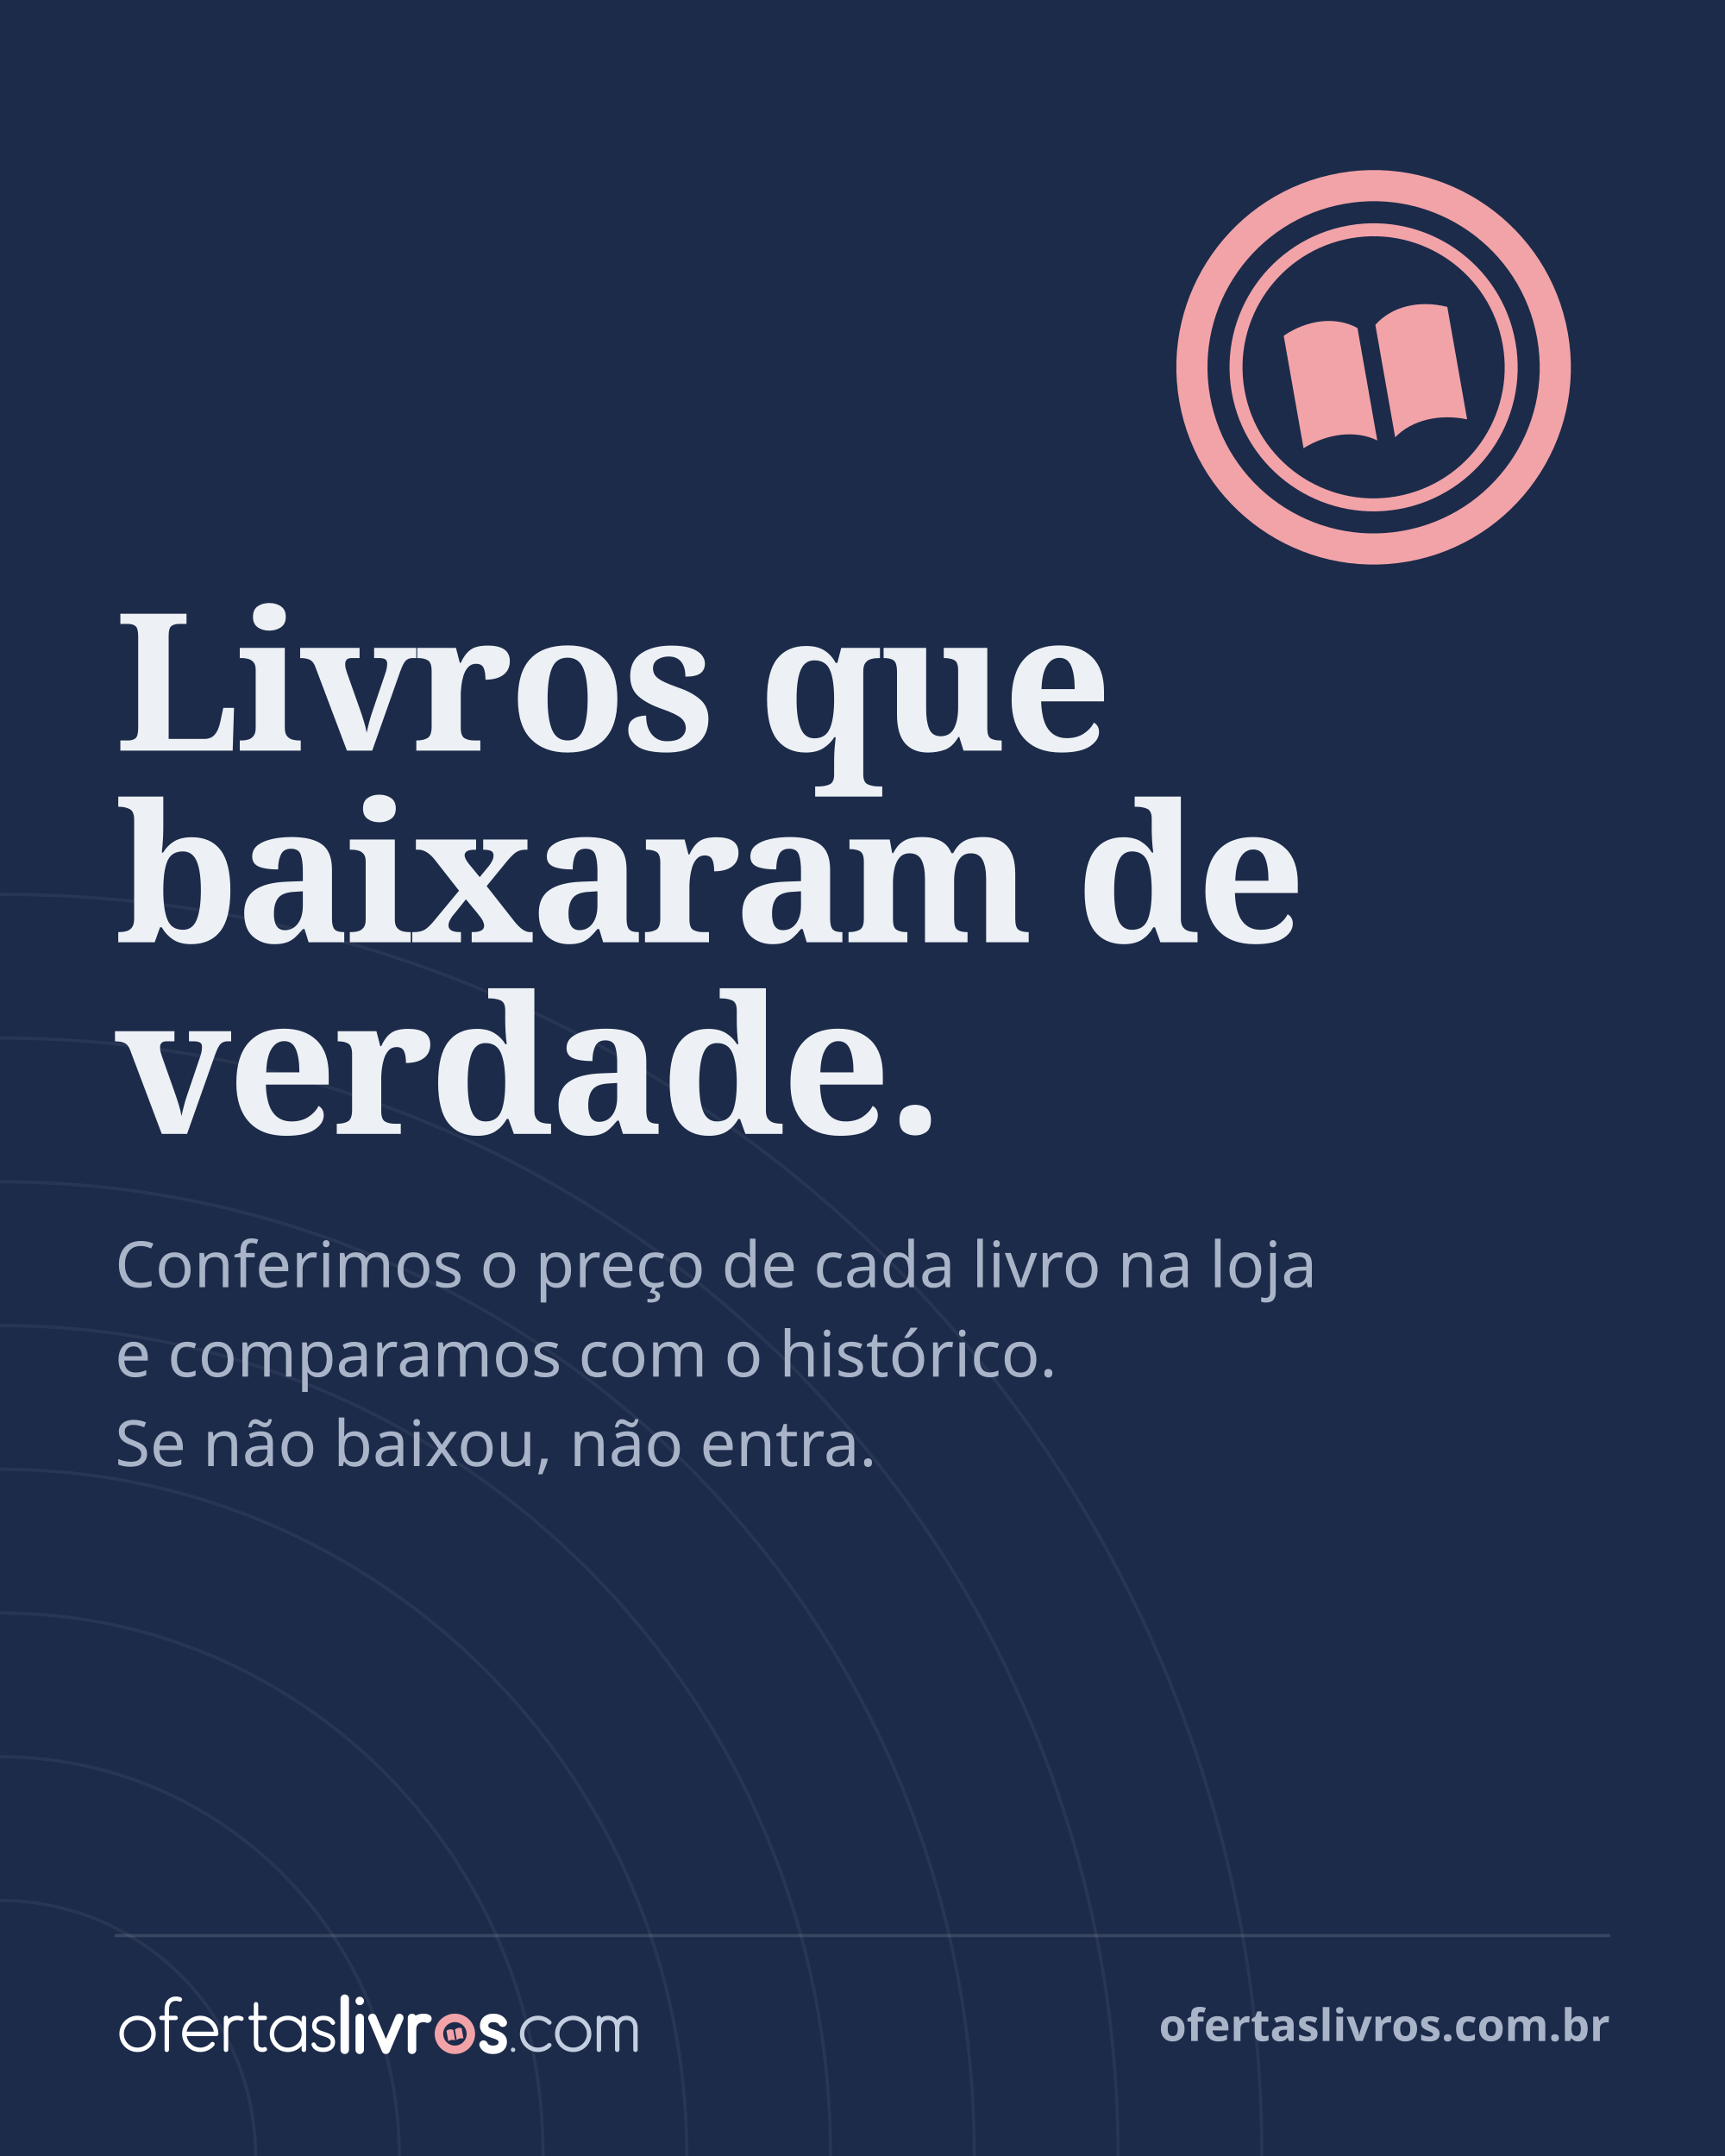
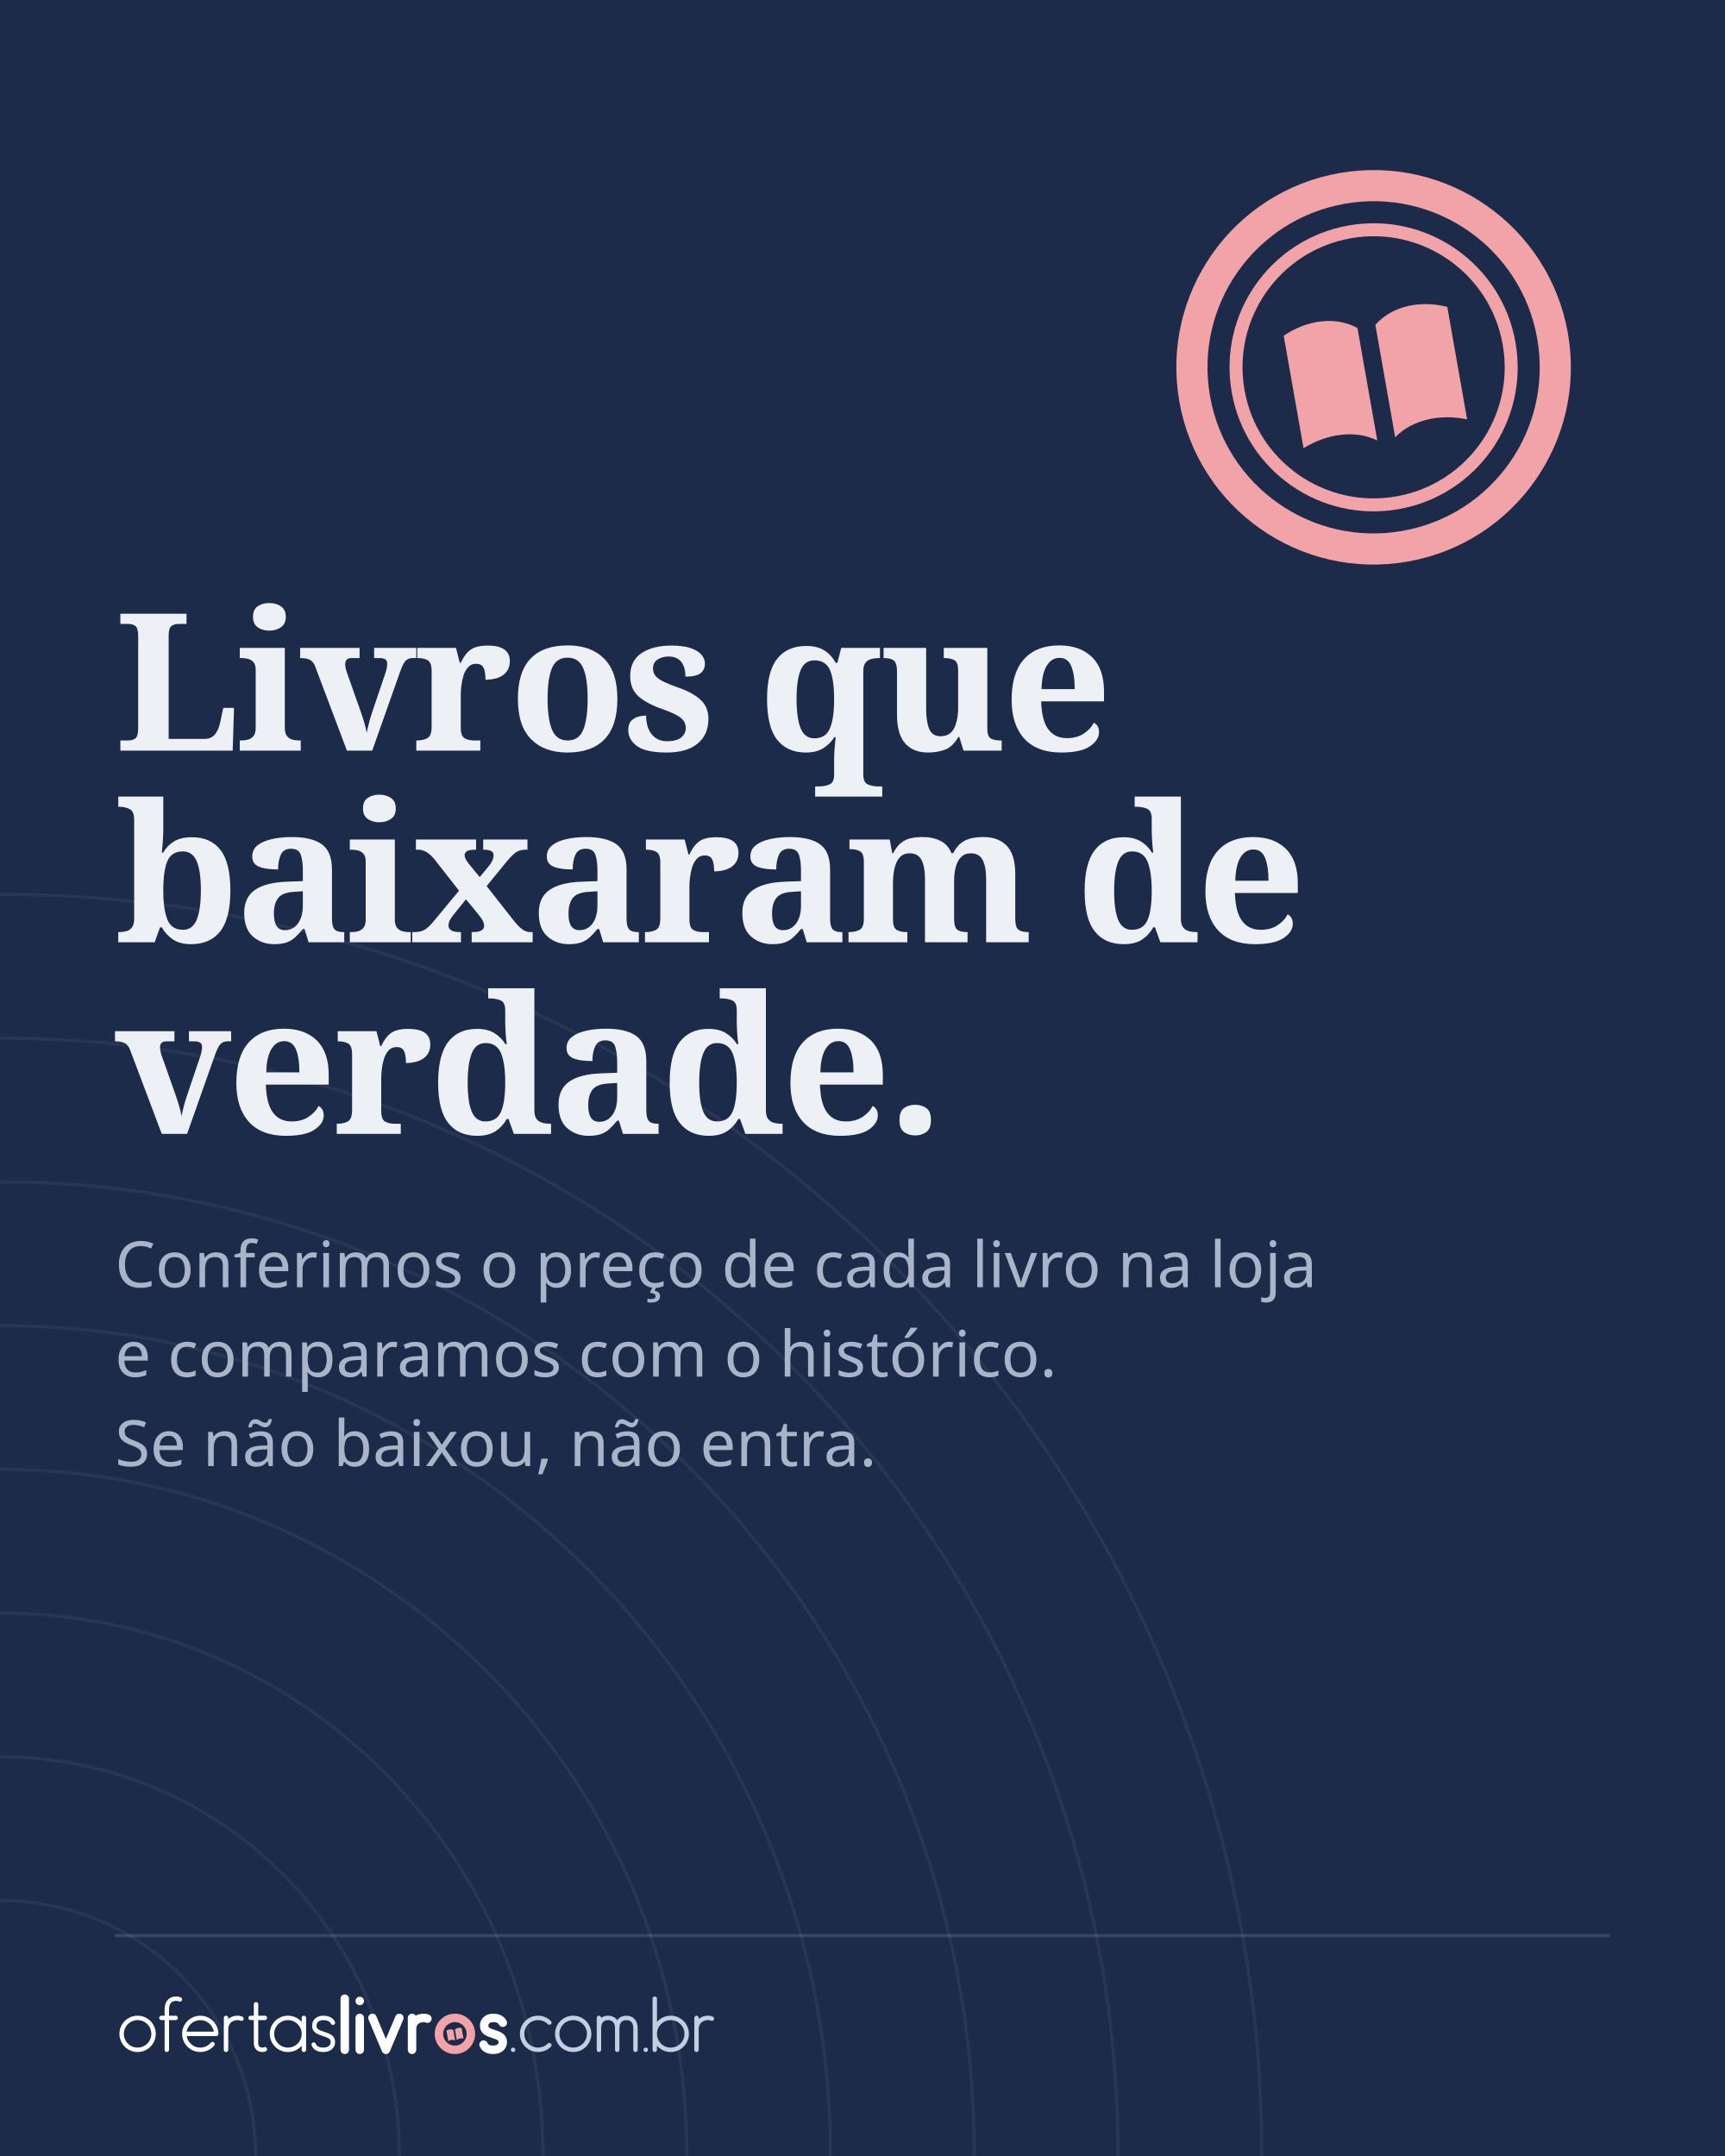
<svg xmlns="http://www.w3.org/2000/svg" width="1080" height="1350" viewBox="0 0 1080 1350" role="img" aria-label="Livros que baixaram de verdade.">
  <style>
@font-face{font-family:"Fraunces";font-weight:100 900;src:url("../../../../static/fonts/fraunces-latin-full-normal.woff2")}
@font-face{font-family:"Fraunces";font-style:italic;font-weight:100 900;src:url("../../../../static/fonts/fraunces-latin-full-italic.woff2")}
@font-face{font-family:"Outfit";font-weight:100 900;src:url("../../../../static/fonts/outfit-latin-wght-normal.woff2")}
.f{font-family:Fraunces,Charter,Georgia,serif;font-weight:800;font-variation-settings:"SOFT" 100,"WONK" 1;letter-spacing:-.02em}
.fi{font-family:Fraunces,Charter,Georgia,serif;font-style:italic;font-weight:400;font-variation-settings:"SOFT" 100,"WONK" 1}
.s{font-family:Outfit,system-ui,sans-serif}
.up{text-transform:uppercase;letter-spacing:.06em}
</style>
  <rect width="1080" height="1350" fill="#1c2b4a" />
  <circle cx="0" cy="1350" r="160" fill="none" stroke="#edf1f5" stroke-opacity="0.06" stroke-width="2" />
  <circle cx="0" cy="1350" r="250" fill="none" stroke="#edf1f5" stroke-opacity="0.06" stroke-width="2" />
  <circle cx="0" cy="1350" r="340" fill="none" stroke="#edf1f5" stroke-opacity="0.06" stroke-width="2" />
  <circle cx="0" cy="1350" r="430" fill="none" stroke="#edf1f5" stroke-opacity="0.06" stroke-width="2" />
  <circle cx="0" cy="1350" r="520" fill="none" stroke="#edf1f5" stroke-opacity="0.06" stroke-width="2" />
  <circle cx="0" cy="1350" r="610" fill="none" stroke="#edf1f5" stroke-opacity="0.06" stroke-width="2" />
  <circle cx="0" cy="1350" r="700" fill="none" stroke="#edf1f5" stroke-opacity="0.06" stroke-width="2" />
  <circle cx="0" cy="1350" r="790" fill="none" stroke="#edf1f5" stroke-opacity="0.06" stroke-width="2" />
  <text class="f" x="72" y="470" font-size="120" fill="#edf1f5" text-anchor="start">
    <tspan x="72" dy="0">Livros que</tspan>
    <tspan x="72" dy="120">baixaram de</tspan>
    <tspan x="72" dy="120">verdade.</tspan>
  </text>
  <text class="s" x="72" y="806" font-size="40" fill="#a9b4c8" font-weight="400" text-anchor="start">
    <tspan x="72" dy="0">Conferimos o preço de cada livro na loja</tspan>
    <tspan x="72" dy="56">e comparamos com o histórico.</tspan>
    <tspan x="72" dy="56">Se não baixou, não entra.</tspan>
  </text>
  <g transform="translate(730.0 100.0) scale(8.125) rotate(-10 16 16)">
    <circle cx="16" cy="16" r="14" fill="none" stroke="#f2a3a8" stroke-width="2.4" />
    <circle cx="16" cy="16" r="10.6" fill="none" stroke="#f2a3a8" stroke-width="1.0" />
    <path fill="#f2a3a8" d="M9.6 12.4C11.6 11.5 13.8 11.6 15.3 12.8V21.6C13.8 20.5 11.6 20.4 9.6 21.2ZM22.4 12.4C20.4 11.5 18.2 11.6 16.7 12.8V21.6C18.2 20.5 20.4 20.4 22.4 21.2Z" />
  </g>
  <line x1="72" y1="1212" x2="1008" y2="1212" stroke="#edf1f5" stroke-opacity=".14" stroke-width="2" />
-   <svg x="72" y="1248" width="330.0" height="39.0" viewBox="-3.4 8.8 274.07 32.4" aria-label="ofertaslivros.com">
+   <svg x="72" y="1248" width="375.2" height="39.0" viewBox="-3.4 8.8 311.6 32.4" aria-label="ofertaslivros.com.br">
    <path d="M 0 30 A 8.3 8.3 0 1 1 16.6 30 A 8.3 8.3 0 1 1 0 30 Z M 23.5 38.3 V 17.3 C 23.5 13.5 25.5 11.7 28.3 11.7 C 29.1 11.7 29.8 11.85 30.3 12.1 M 20.7 21.7 H 28.1 M 32.6 30 H 49.2 A 8.3 8.3 0 1 0 47.26 35.34 M 54.3 21.7 V 38.3 M 54.3 27.5 C 54.3 23.8 57.1 21.7 60.3 21.7 C 61.3 21.7 61.9 21.9 62.3 22.1 M 69.9 14.6 V 34.7 C 69.9 37.1 71.2 38.3 73.3 38.3 C 73.8 38.3 74.2 38.2 74.5 38 M 67.1 21.7 H 74.5 M 78.2 30 A 8.3 8.3 0 1 1 94.8 30 A 8.3 8.3 0 1 1 78.2 30 Z M 94.8 21.7 V 38.3 M 109.9 24.2 C 108.9 22.3 106.9 21.7 104.9 21.7 C 102.2 21.7 100.2 23.2 100.2 25.8 C 100.2 28.4 102.4 29.2 104.9 30 C 107.4 30.8 109.9 31.6 109.9 34.2 C 109.9 36.9 107.7 38.3 104.9 38.3 C 102.7 38.3 100.7 37.6 99.9 35.6" fill="none" stroke="#ffffff" stroke-width="2.3" stroke-linecap="round" stroke-linejoin="round" />
    <circle cx="173.35" cy="30" r="8.3" fill="none" stroke="#f2a3a8" stroke-width="4.4" />
    <path transform="translate(173.35 30.25) rotate(-10) scale(0.625) translate(-16 -16.6)" fill="#f2a3a8" d="M9.6 12.4C11.6 11.5 13.8 11.6 15.3 12.8V21.6C13.8 20.5 11.6 20.4 9.6 21.2ZM22.4 12.4C20.4 11.5 18.2 11.6 16.7 12.8V21.6C18.2 20.5 20.4 20.4 22.4 21.2Z" />
    <path d="M 116.05 11.7 V 38.3 M 123.85 21.7 V 38.3 M 123.85 12.9 h 0.01 M 130.45 21.7 L 137.45 38.3 L 144.45 21.7 M 151.05 21.7 V 38.3 M 151.05 27.5 C 151.05 23.8 153.85 21.7 157.05 21.7 C 158.05 21.7 158.65 21.9 159.05 22.1 M 198.25 24.2 C 197.25 22.3 195.25 21.7 193.25 21.7 C 190.55 21.7 188.55 23.2 188.55 25.8 C 188.55 28.4 190.75 29.2 193.25 30 C 195.75 30.8 198.25 31.6 198.25 34.2 C 198.25 36.9 196.05 38.3 193.25 38.3 C 191.05 38.3 189.05 37.6 188.25 35.6" fill="none" stroke="#ffffff" stroke-width="4.4" stroke-linecap="round" stroke-linejoin="round" />
    <path d="M 203.6 38.3 h 0.01 M 222.47 24.13 A 8.3 8.3 0 1 0 222.47 35.87 M 226.57 30 A 8.3 8.3 0 1 1 243.17 30 A 8.3 8.3 0 1 1 226.57 30 Z M 248.27 21.7 V 38.3 M 248.27 27 C 248.27 23.5 250.27 21.7 253.02 21.7 C 255.77 21.7 257.77 23.5 257.77 27 V 38.3 M 257.77 27 C 257.77 23.5 259.77 21.7 262.52 21.7 C 265.27 21.7 267.27 23.5 267.27 27 V 38.3" fill="none" stroke="#c3cee0" stroke-width="2.3" stroke-linecap="round" stroke-linejoin="round" />
+     <path d="M 272.6 38.3 h 0.01 M 277.3 11.7 V 38.3 M 277.3 30 A 8.3 8.3 0 1 1 293.9 30 A 8.3 8.3 0 1 1 277.3 30 Z M 299 21.7 V 38.3 M 299 27.5 C 299 23.8 301.8 21.7 305 21.7 C 306 21.7 306.6 21.9 307 22.1" fill="none" stroke="#c3cee0" stroke-width="2.3" stroke-linecap="round" stroke-linejoin="round" />
  </svg>
-   <text class="s" x="1008" y="1278" font-size="28" fill="#a9b4c8" font-weight="600" text-anchor="end">
-     <tspan x="1008" dy="0">ofertaslivros.com.br</tspan>
-   </text>
</svg>
